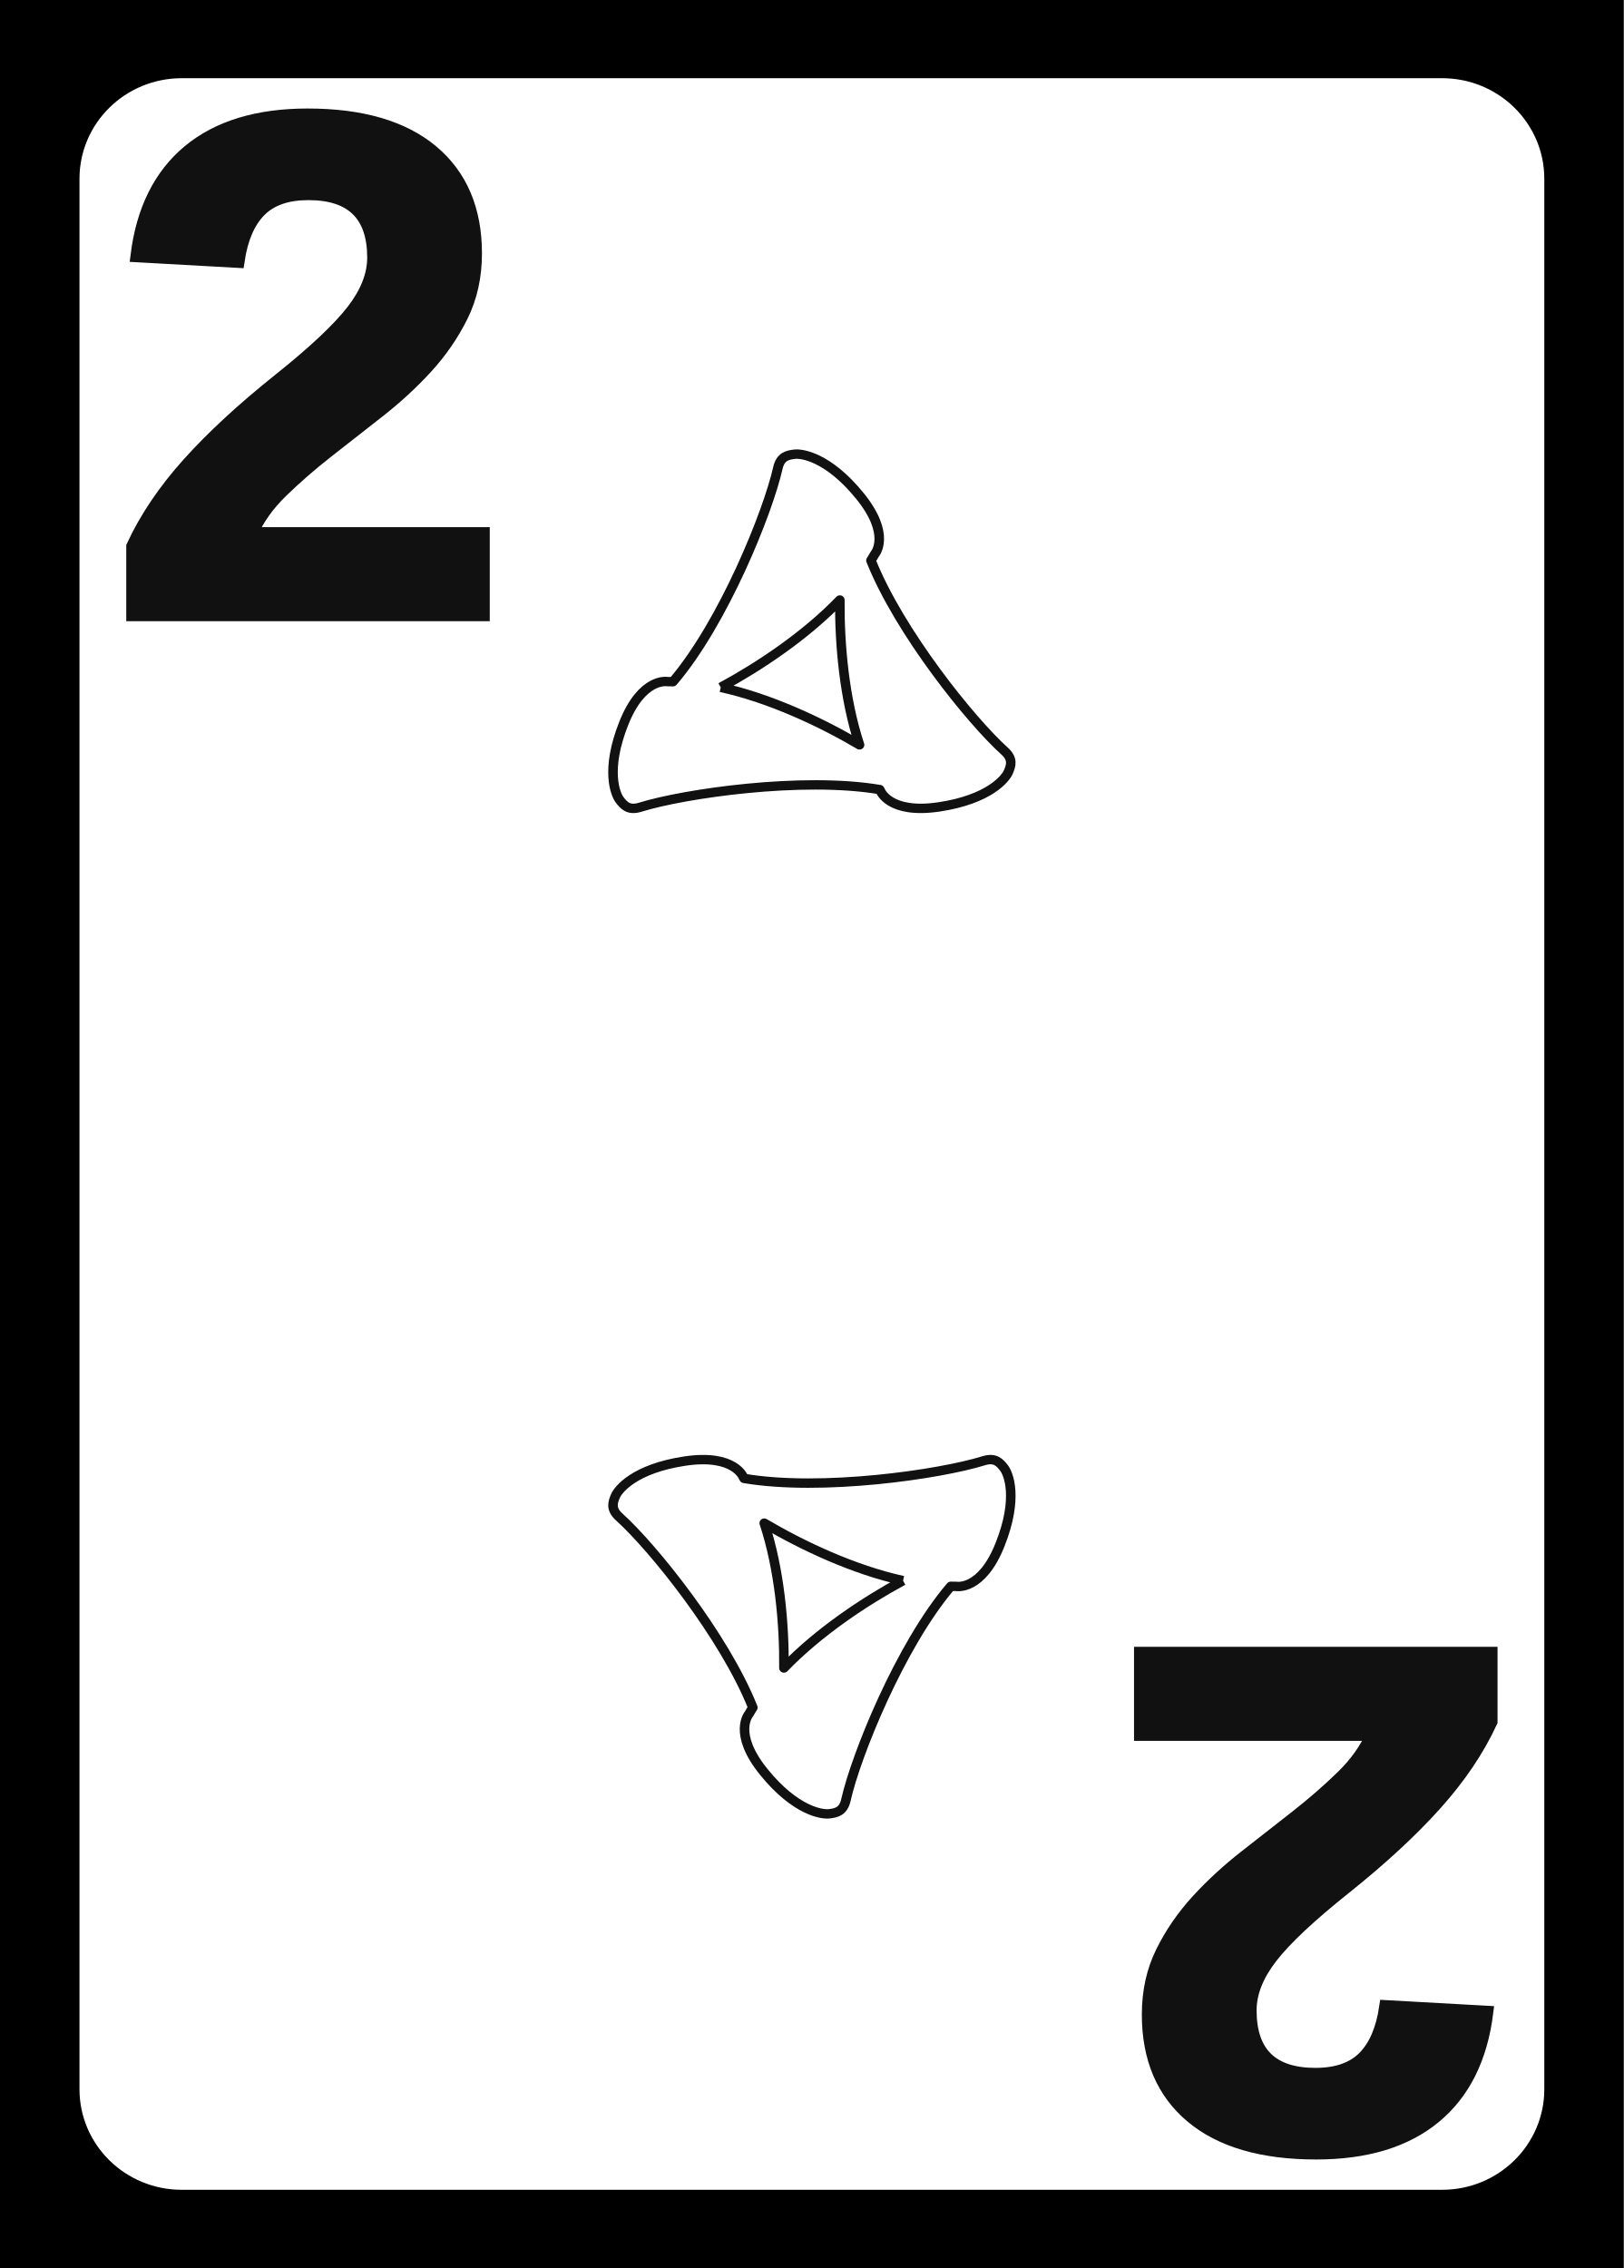
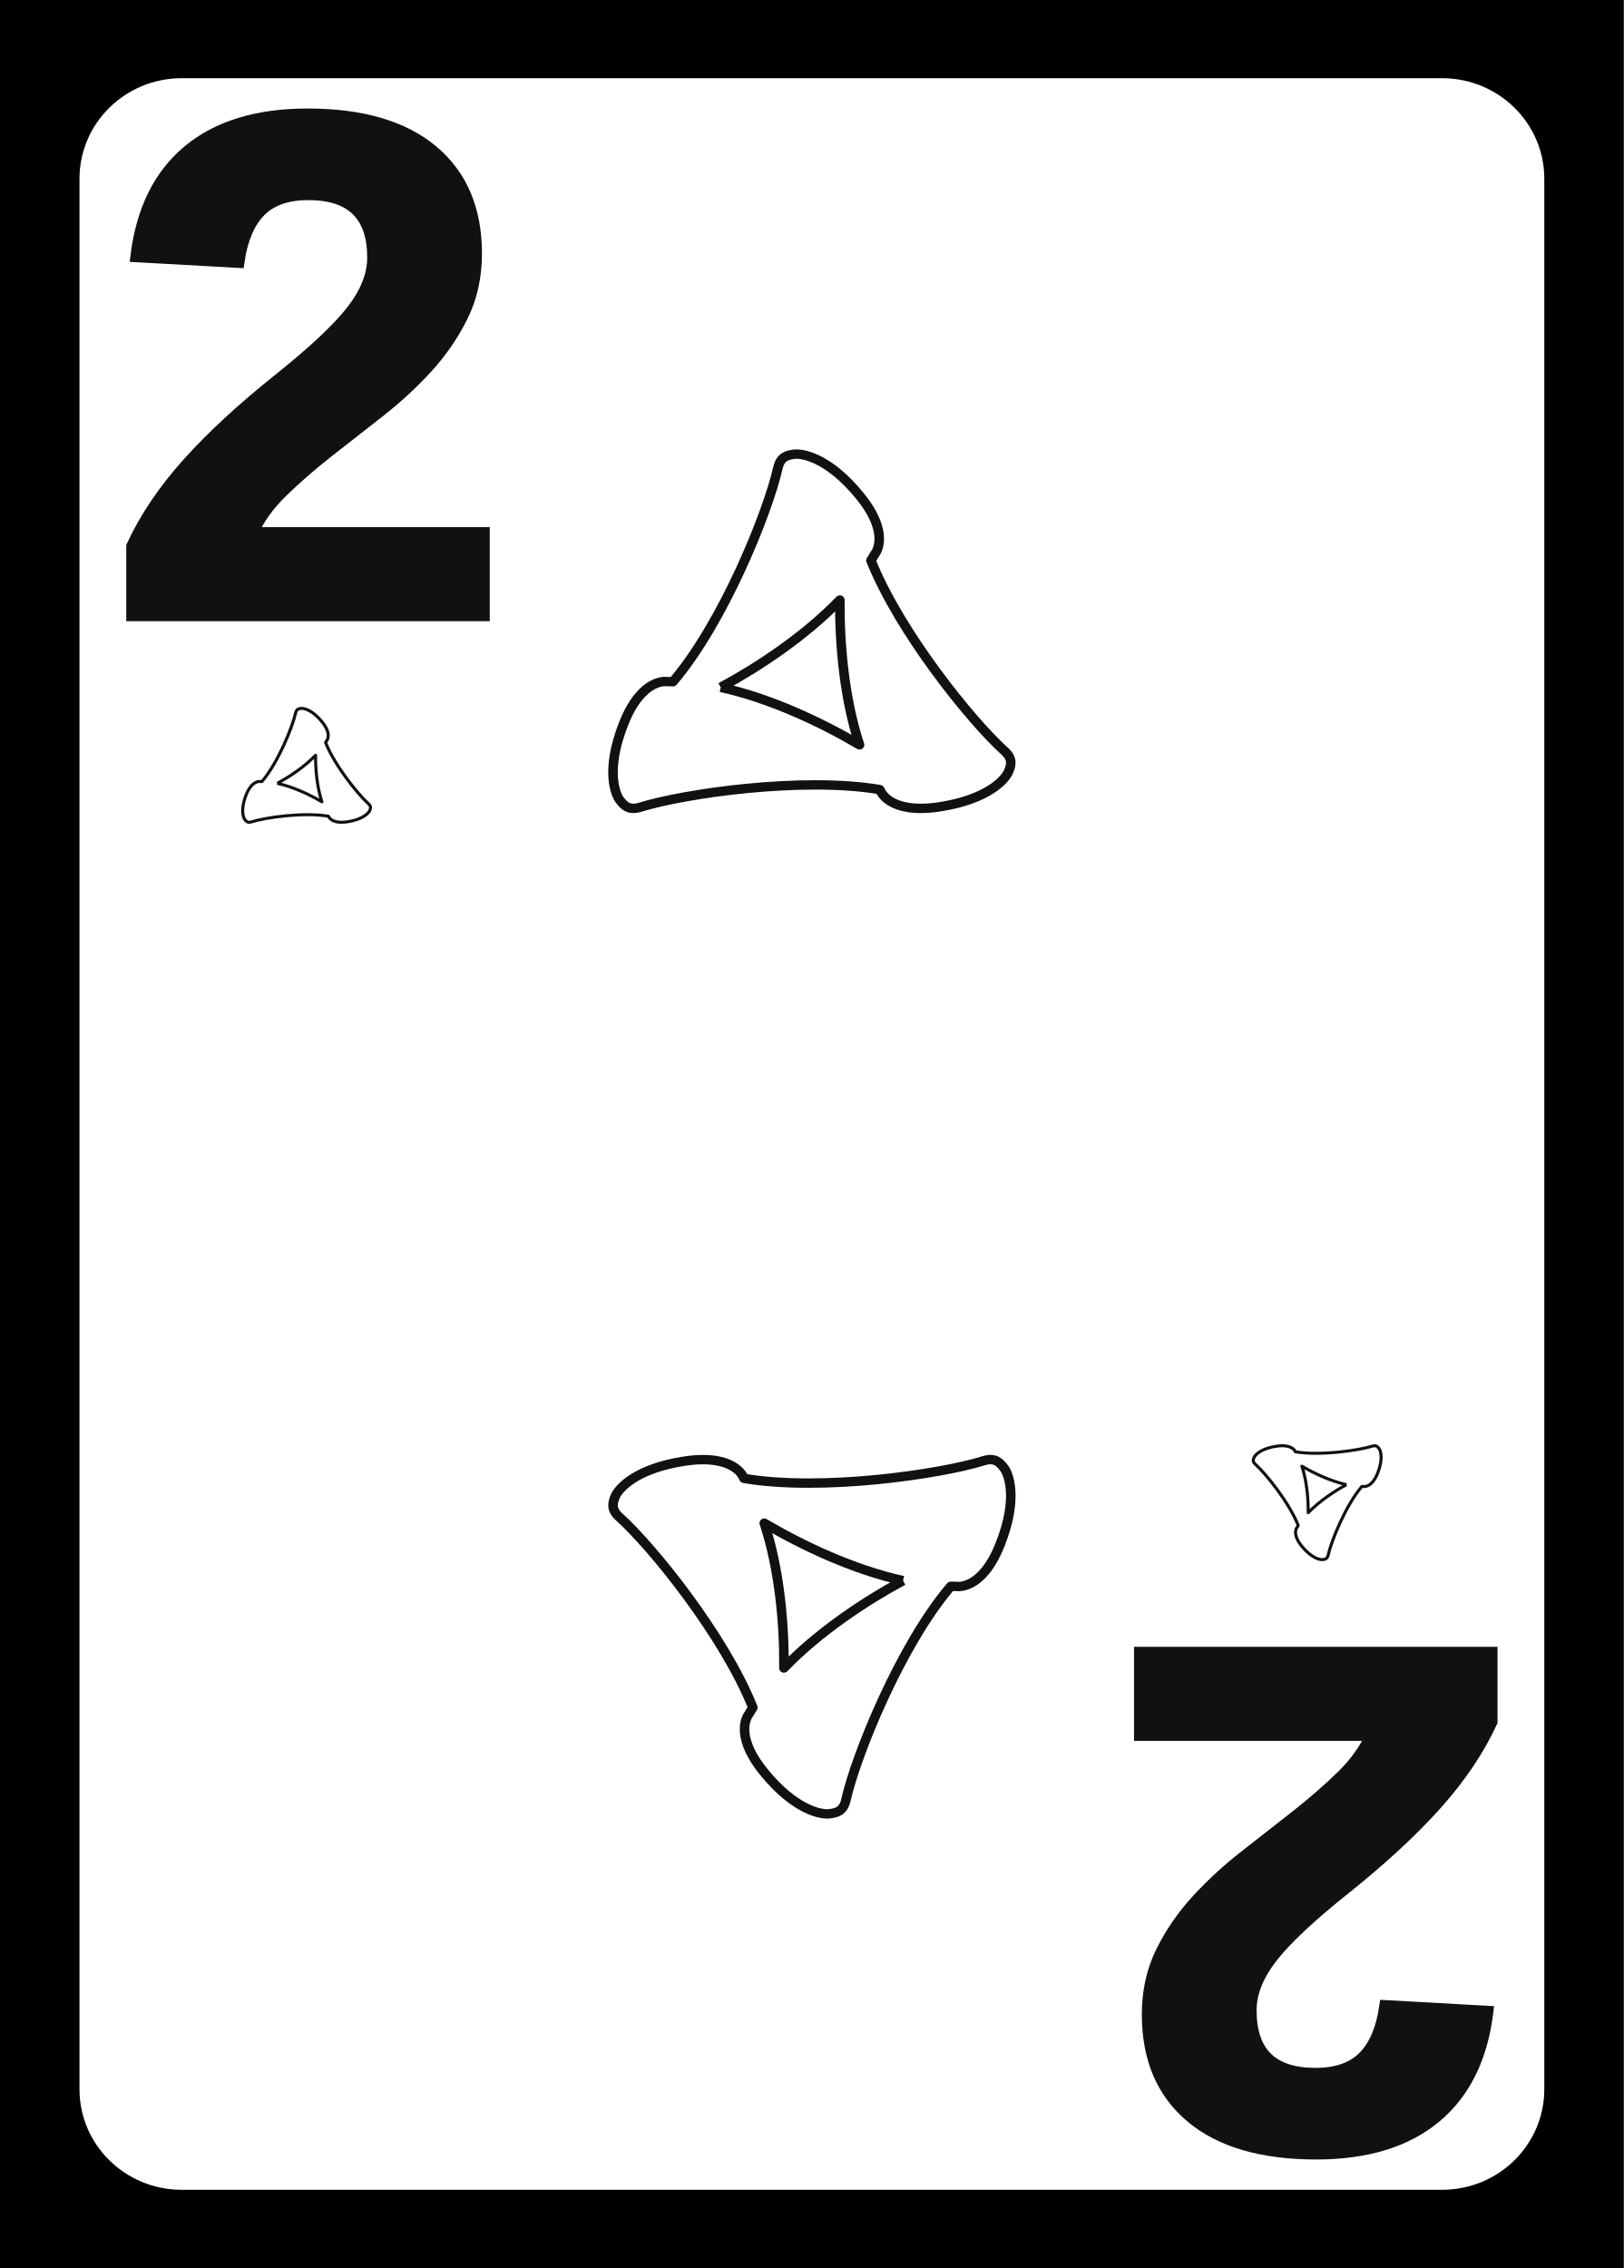
<svg xmlns="http://www.w3.org/2000/svg" width="63mm" height="88mm" viewBox="0 0 286 406" preserveAspectRatio="none" role="img" aria-labelledby="title">
  <rect width="286" height="406" fill="#000" />
  <rect x="14" y="14" width="258" height="378" rx="18" fill="white" />
  <rect x="14" y="14" width="258" height="378" rx="18" fill="#111" fill-opacity="0" />
  <text x="19" y="110" font-family="Arial,Helvetica,sans-serif" font-size="128" font-weight="700" fill="#111" stroke="#111" stroke-width="2.4" paint-order="stroke fill">2</text>
+   <g class="corner-suit-icon">
+     <g transform="translate(54 137) rotate(0) scale(0.18)">
+       <path d="M-28.673 17.938C-16.652 11.349 -2.065 1.479 8.793 -9.983C8.669 4.052 10.183 21.557 14.985 36.326C2.971 29.107 -13.169 21.388 -28.673 17.938M60.554 38.25C50.157 28.75 27.565 0.322 18.572 -22.634C18.975 -23.315 19.43 -24 19.8 -24.694C19.8 -24.694 25.07 -30.795 15.076 -43.277C5.096 -55.76 -3.221 -56.871 -5.444 -56.591C-7.666 -56.312 -9.882 -55.896 -10.707 -52.153C-13.826 -38.034 -27.783 -2.829 -43.683 16.125C-44.274 16.125 -44.878 16.082 -45.457 16.104C-45.457 16.104 -53.377 14.583 -59.186 29.476C-65.008 44.362 -61.805 52.127 -60.46 53.908C-59.115 55.693 -57.64 57.41 -53.988 56.253C-40.258 51.906 -3.026 46.422 21.346 50.62C21.412 50.716 21.462 50.84 21.529 50.937C21.529 50.937 24.167 58.559 39.976 56.155C55.779 53.745 60.892 47.091 61.77 45.038C62.634 42.978 63.394 40.834 60.555 38.254Z" fill="#fff" stroke="#111" stroke-width="3" stroke-linejoin="round" />
+     </g>
+   </g>
  <g transform="translate(286 406) rotate(180)">
    <text x="19" y="110" font-family="Arial,Helvetica,sans-serif" font-size="128" font-weight="700" fill="#111" stroke="#111" stroke-width="2.4" paint-order="stroke fill">2</text>
+     <g class="corner-suit-icon">
+       <g transform="translate(54 137) rotate(0) scale(0.18)">
+         <path d="M-28.673 17.938C-16.652 11.349 -2.065 1.479 8.793 -9.983C8.669 4.052 10.183 21.557 14.985 36.326C2.971 29.107 -13.169 21.388 -28.673 17.938M60.554 38.25C50.157 28.75 27.565 0.322 18.572 -22.634C18.975 -23.315 19.43 -24 19.8 -24.694C19.8 -24.694 25.07 -30.795 15.076 -43.277C5.096 -55.76 -3.221 -56.871 -5.444 -56.591C-7.666 -56.312 -9.882 -55.896 -10.707 -52.153C-13.826 -38.034 -27.783 -2.829 -43.683 16.125C-44.274 16.125 -44.878 16.082 -45.457 16.104C-45.457 16.104 -53.377 14.583 -59.186 29.476C-65.008 44.362 -61.805 52.127 -60.46 53.908C-59.115 55.693 -57.64 57.41 -53.988 56.253C-40.258 51.906 -3.026 46.422 21.346 50.62C21.412 50.716 21.462 50.84 21.529 50.937C21.529 50.937 24.167 58.559 39.976 56.155C55.779 53.745 60.892 47.091 61.77 45.038C62.634 42.978 63.394 40.834 60.555 38.254Z" fill="#fff" stroke="#111" stroke-width="3" stroke-linejoin="round" />
+       </g>
+     </g>
  </g>
  <g transform="translate(143 113) rotate(0) scale(0.56)">
    <path d="M-28.673 17.938C-16.652 11.349 -2.065 1.479 8.793 -9.983C8.669 4.052 10.183 21.557 14.985 36.326C2.971 29.107 -13.169 21.388 -28.673 17.938M60.554 38.25C50.157 28.75 27.565 0.322 18.572 -22.634C18.975 -23.315 19.43 -24 19.8 -24.694C19.8 -24.694 25.07 -30.795 15.076 -43.277C5.096 -55.76 -3.221 -56.871 -5.444 -56.591C-7.666 -56.312 -9.882 -55.896 -10.707 -52.153C-13.826 -38.034 -27.783 -2.829 -43.683 16.125C-44.274 16.125 -44.878 16.082 -45.457 16.104C-45.457 16.104 -53.377 14.583 -59.186 29.476C-65.008 44.362 -61.805 52.127 -60.46 53.908C-59.115 55.693 -57.64 57.41 -53.988 56.253C-40.258 51.906 -3.026 46.422 21.346 50.62C21.412 50.716 21.462 50.84 21.529 50.937C21.529 50.937 24.167 58.559 39.976 56.155C55.779 53.745 60.892 47.091 61.77 45.038C62.634 42.978 63.394 40.834 60.555 38.254Z" fill="#fff" stroke="#111" stroke-width="3" stroke-linejoin="round" />
  </g>
  <g transform="translate(143 293) rotate(180) scale(0.56)">
    <path d="M-28.673 17.938C-16.652 11.349 -2.065 1.479 8.793 -9.983C8.669 4.052 10.183 21.557 14.985 36.326C2.971 29.107 -13.169 21.388 -28.673 17.938M60.554 38.25C50.157 28.75 27.565 0.322 18.572 -22.634C18.975 -23.315 19.43 -24 19.8 -24.694C19.8 -24.694 25.07 -30.795 15.076 -43.277C5.096 -55.76 -3.221 -56.871 -5.444 -56.591C-7.666 -56.312 -9.882 -55.896 -10.707 -52.153C-13.826 -38.034 -27.783 -2.829 -43.683 16.125C-44.274 16.125 -44.878 16.082 -45.457 16.104C-45.457 16.104 -53.377 14.583 -59.186 29.476C-65.008 44.362 -61.805 52.127 -60.46 53.908C-59.115 55.693 -57.64 57.41 -53.988 56.253C-40.258 51.906 -3.026 46.422 21.346 50.62C21.412 50.716 21.462 50.84 21.529 50.937C21.529 50.937 24.167 58.559 39.976 56.155C55.779 53.745 60.892 47.091 61.77 45.038C62.634 42.978 63.394 40.834 60.555 38.254Z" fill="#fff" stroke="#111" stroke-width="3" stroke-linejoin="round" />
  </g>
</svg>
